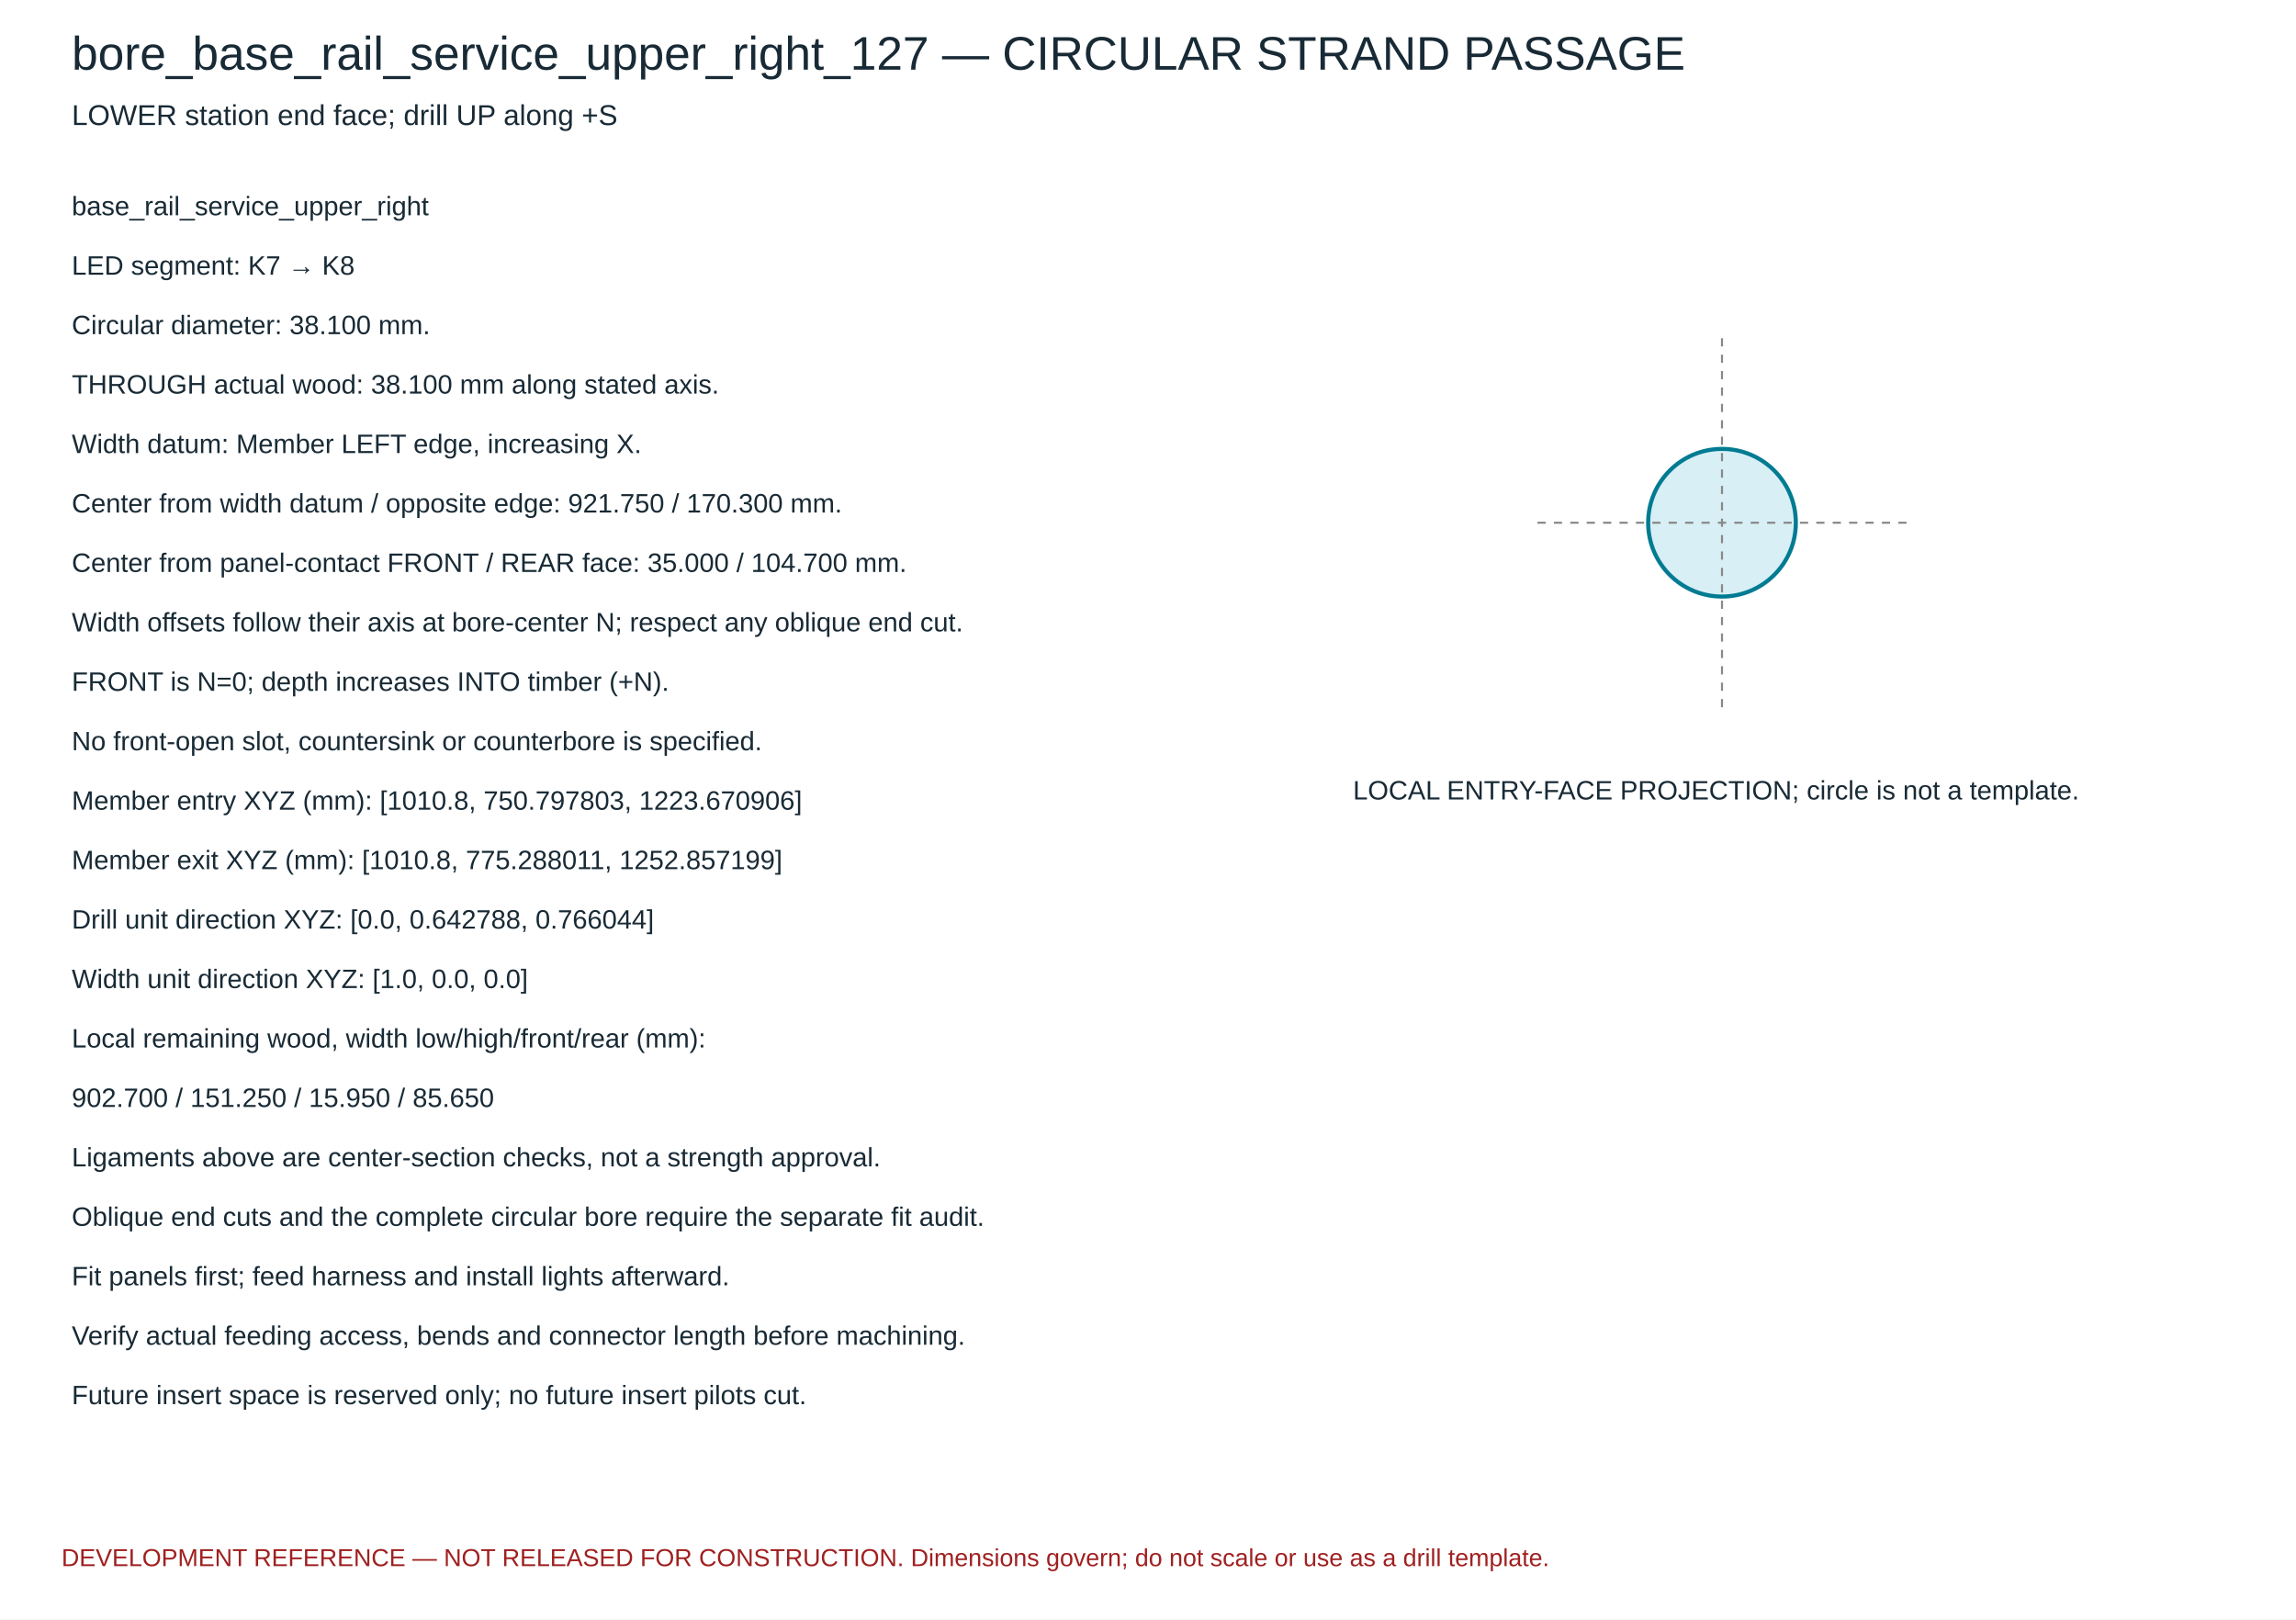
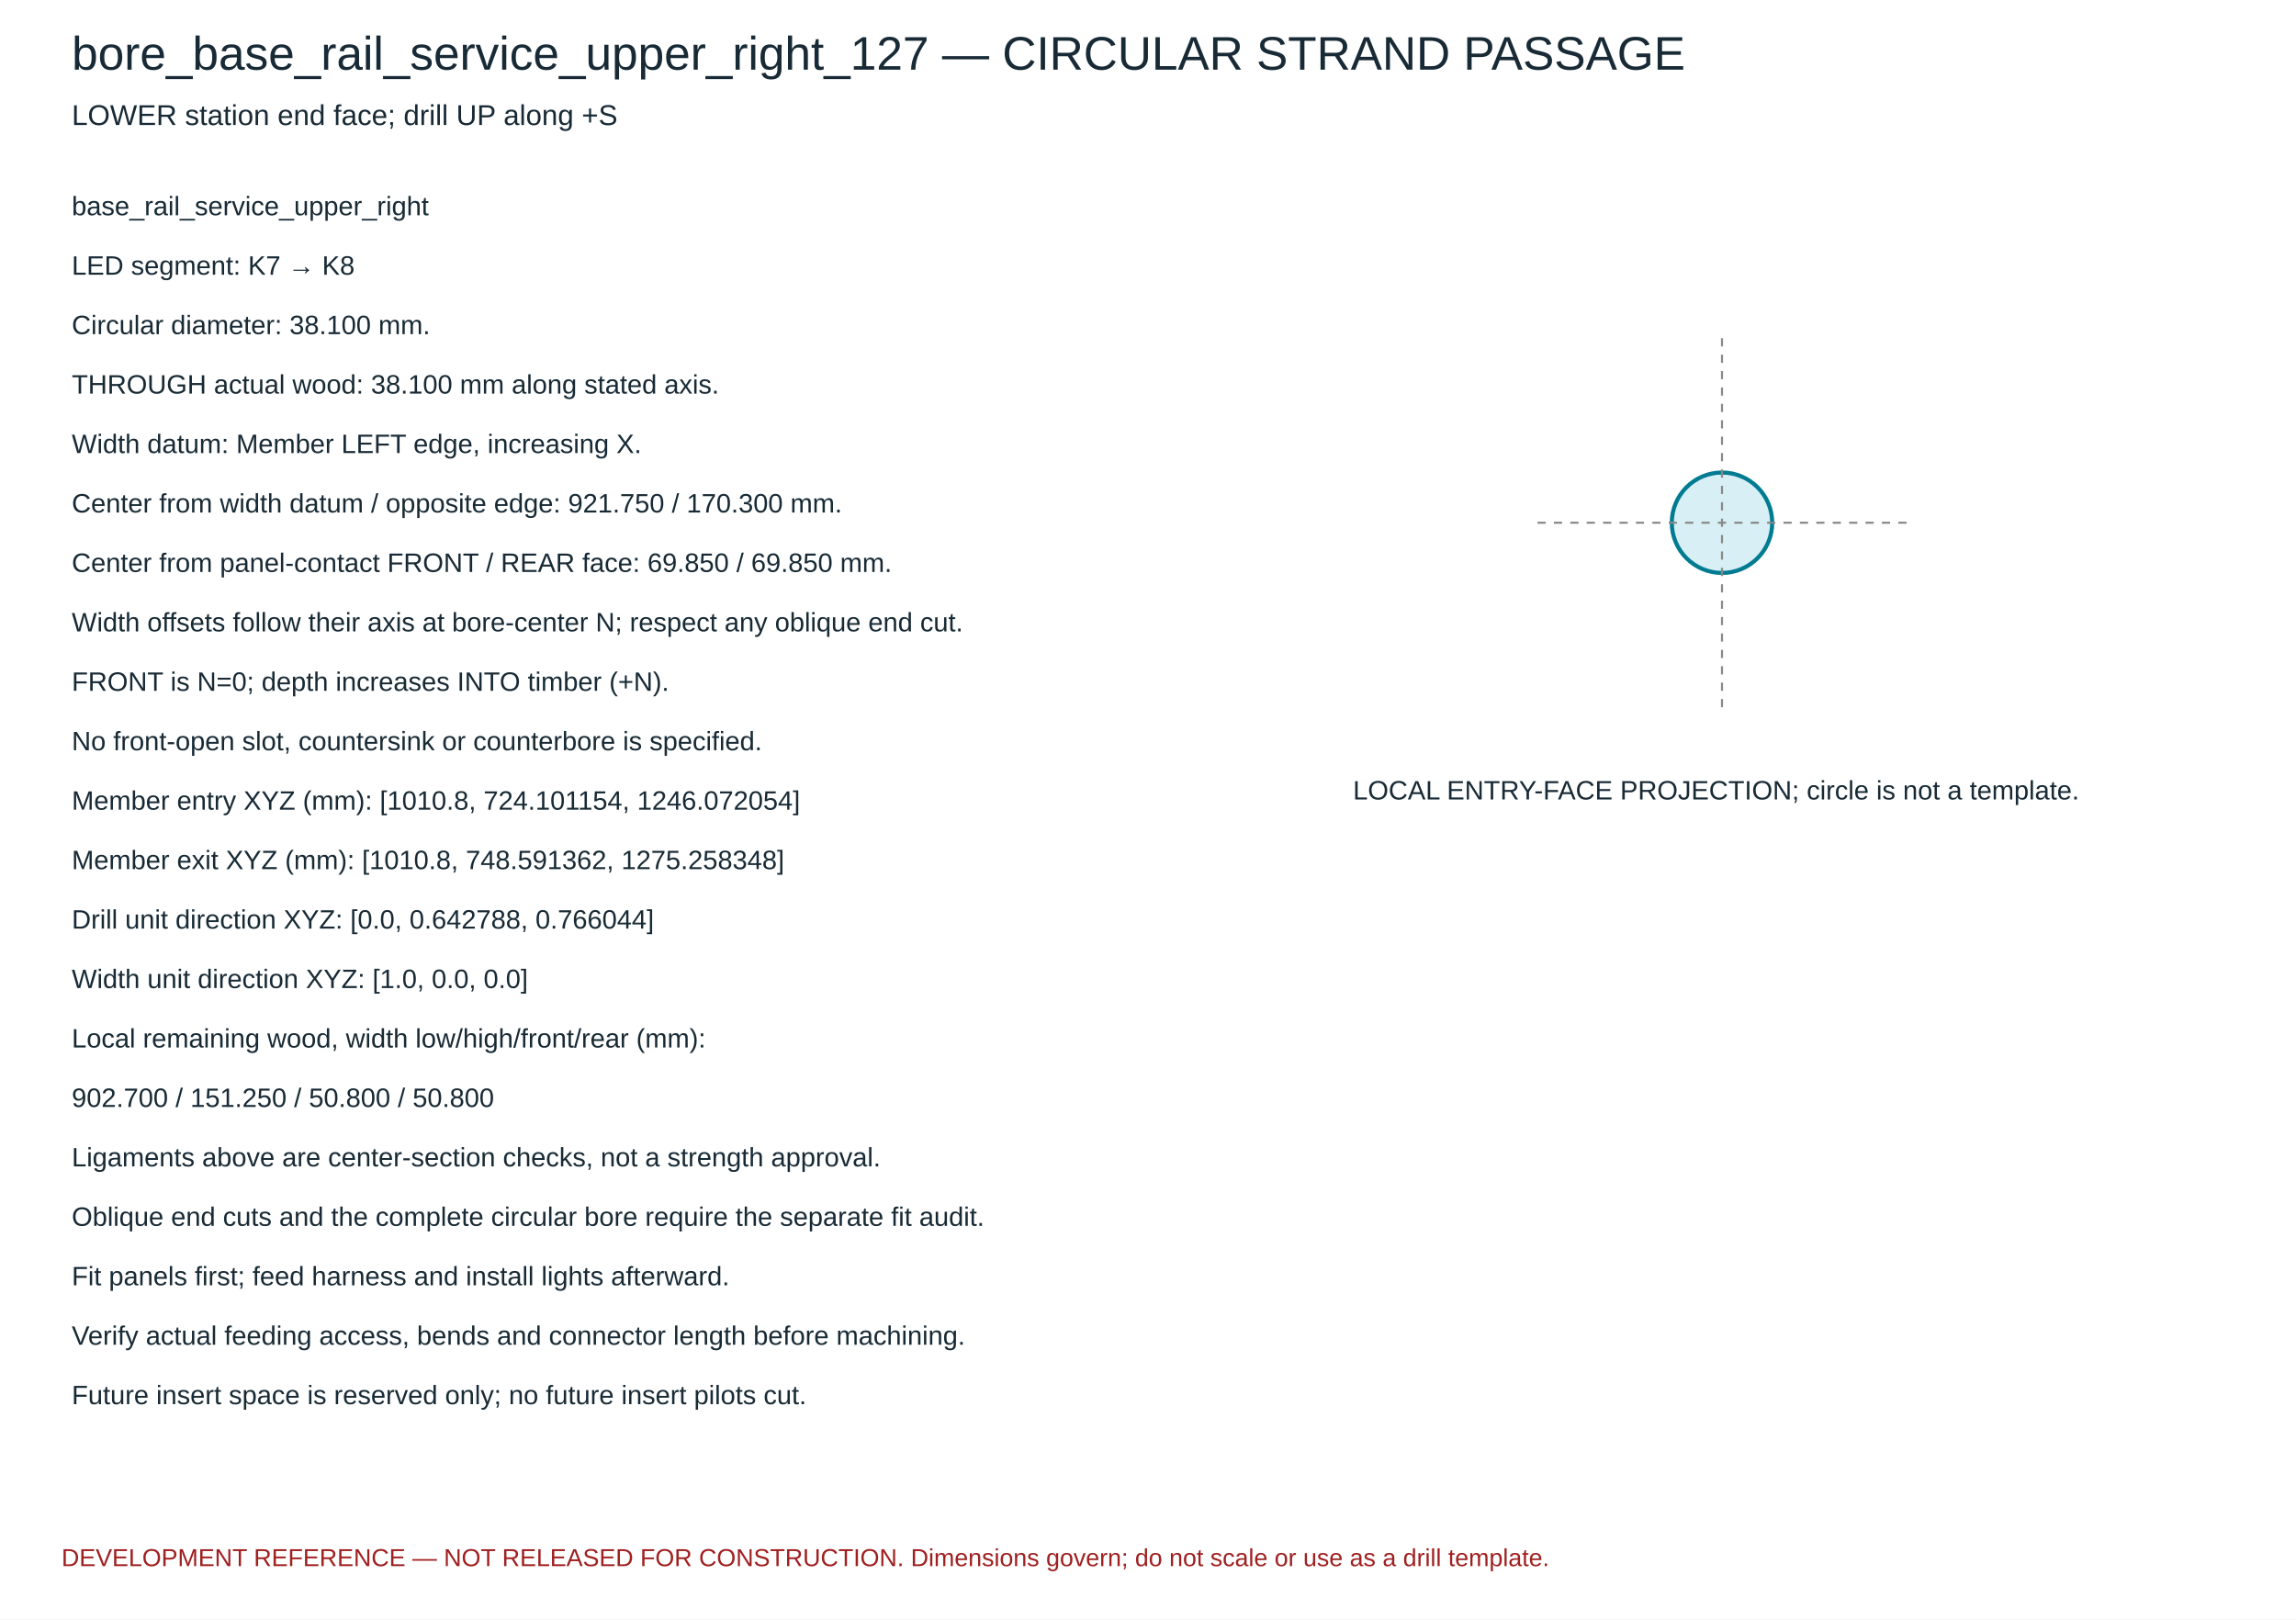
<svg xmlns="http://www.w3.org/2000/svg" width="1120" height="790" viewBox="0 0 1120 790">
  <rect width="1120" height="790" fill="white" />
  <g font-family="Arial,sans-serif" fill="#182a35">
    <text x="35" y="34" font-size="23">bore_base_rail_service_upper_right_127 — CIRCULAR STRAND PASSAGE</text>
    <text x="35" y="61" font-size="14">LOWER station end face; drill UP along +S</text>
-     <circle cx="840.0" cy="255.0" r="36.016" fill="#d7eff5" stroke="#007b92" stroke-width="2" />
+     <circle cx="840.0" cy="255.0" r="24.49" fill="#d7eff5" stroke="#007b92" stroke-width="2" />
    <path d="M 750.0 255.0 H 930.0 M 840.0 165.0 V 345.0" stroke="#888" stroke-dasharray="4 4" />
    <text x="660" y="390" font-size="13">LOCAL ENTRY-FACE PROJECTION; circle is not a template.</text>
    <text x="35" y="105" font-size="13">base_rail_service_upper_right</text>
    <text x="35" y="134" font-size="13">LED segment: K7 → K8</text>
    <text x="35" y="163" font-size="13">Circular diameter: 38.100 mm.</text>
    <text x="35" y="192" font-size="13">THROUGH actual wood: 38.100 mm along stated axis.</text>
    <text x="35" y="221" font-size="13">Width datum: Member LEFT edge, increasing X.</text>
    <text x="35" y="250" font-size="13">Center from width datum / opposite edge: 921.750 / 170.300 mm.</text>
-     <text x="35" y="279" font-size="13">Center from panel-contact FRONT / REAR face: 35.000 / 104.700 mm.</text>
+     <text x="35" y="279" font-size="13">Center from panel-contact FRONT / REAR face: 69.850 / 69.850 mm.</text>
    <text x="35" y="308" font-size="13">Width offsets follow their axis at bore-center N; respect any oblique end cut.</text>
    <text x="35" y="337" font-size="13">FRONT is N=0; depth increases INTO timber (+N).</text>
    <text x="35" y="366" font-size="13">No front-open slot, countersink or counterbore is specified.</text>
-     <text x="35" y="395" font-size="13">Member entry XYZ (mm): [1010.8, 750.797803, 1223.670906]</text>
-     <text x="35" y="424" font-size="13">Member exit XYZ (mm): [1010.8, 775.288011, 1252.857199]</text>
+     <text x="35" y="395" font-size="13">Member entry XYZ (mm): [1010.8, 724.101154, 1246.072054]</text>
+     <text x="35" y="424" font-size="13">Member exit XYZ (mm): [1010.8, 748.591362, 1275.258348]</text>
    <text x="35" y="453" font-size="13">Drill unit direction XYZ: [0.0, 0.642788, 0.766044]</text>
    <text x="35" y="482" font-size="13">Width unit direction XYZ: [1.0, 0.0, 0.0]</text>
    <text x="35" y="511" font-size="13">Local remaining wood, width low/high/front/rear (mm):</text>
-     <text x="35" y="540" font-size="13">902.700 / 151.250 / 15.950 / 85.650</text>
+     <text x="35" y="540" font-size="13">902.700 / 151.250 / 50.800 / 50.800</text>
    <text x="35" y="569" font-size="13">Ligaments above are center-section checks, not a strength approval.</text>
    <text x="35" y="598" font-size="13">Oblique end cuts and the complete circular bore require the separate fit audit.</text>
    <text x="35" y="627" font-size="13">Fit panels first; feed harness and install lights afterward.</text>
    <text x="35" y="656" font-size="13">Verify actual feeding access, bends and connector length before machining.</text>
    <text x="35" y="685" font-size="13">Future insert space is reserved only; no future insert pilots cut.</text>
    <text x="30" y="764" font-size="12" fill="#a02020">DEVELOPMENT REFERENCE — NOT RELEASED FOR CONSTRUCTION. Dimensions govern; do not scale or use as a drill template.</text>
  </g>
</svg>
